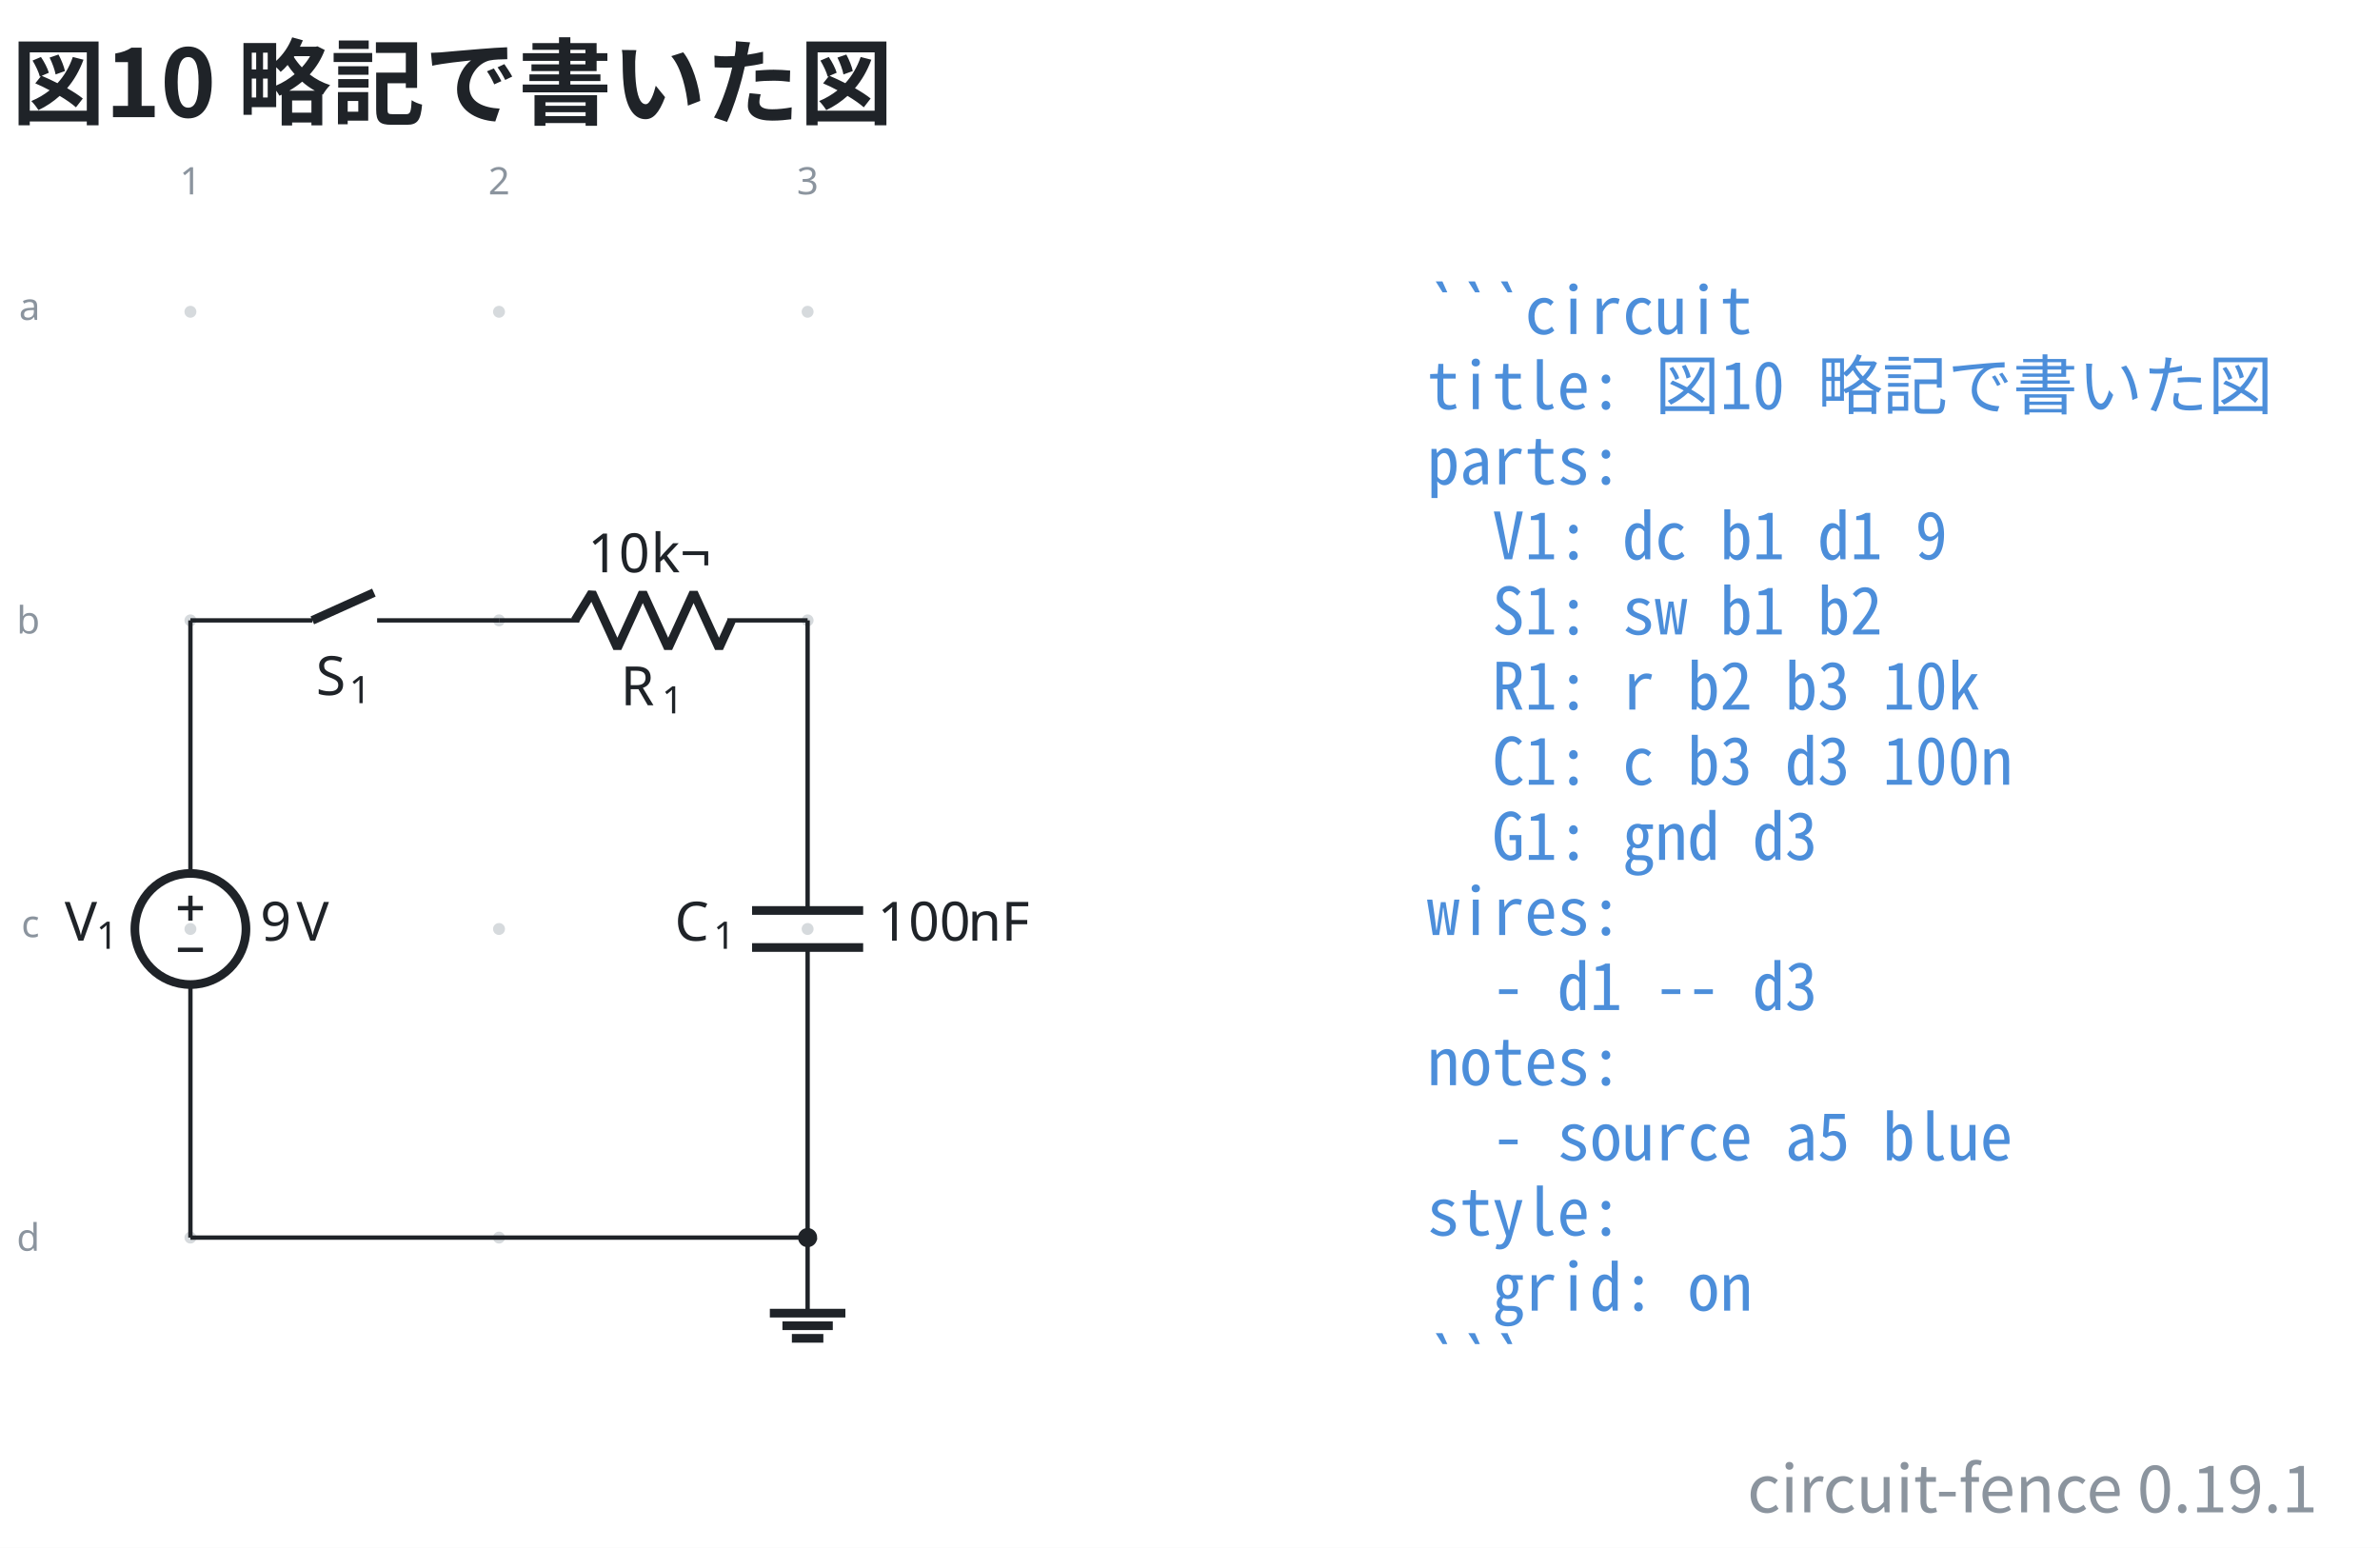
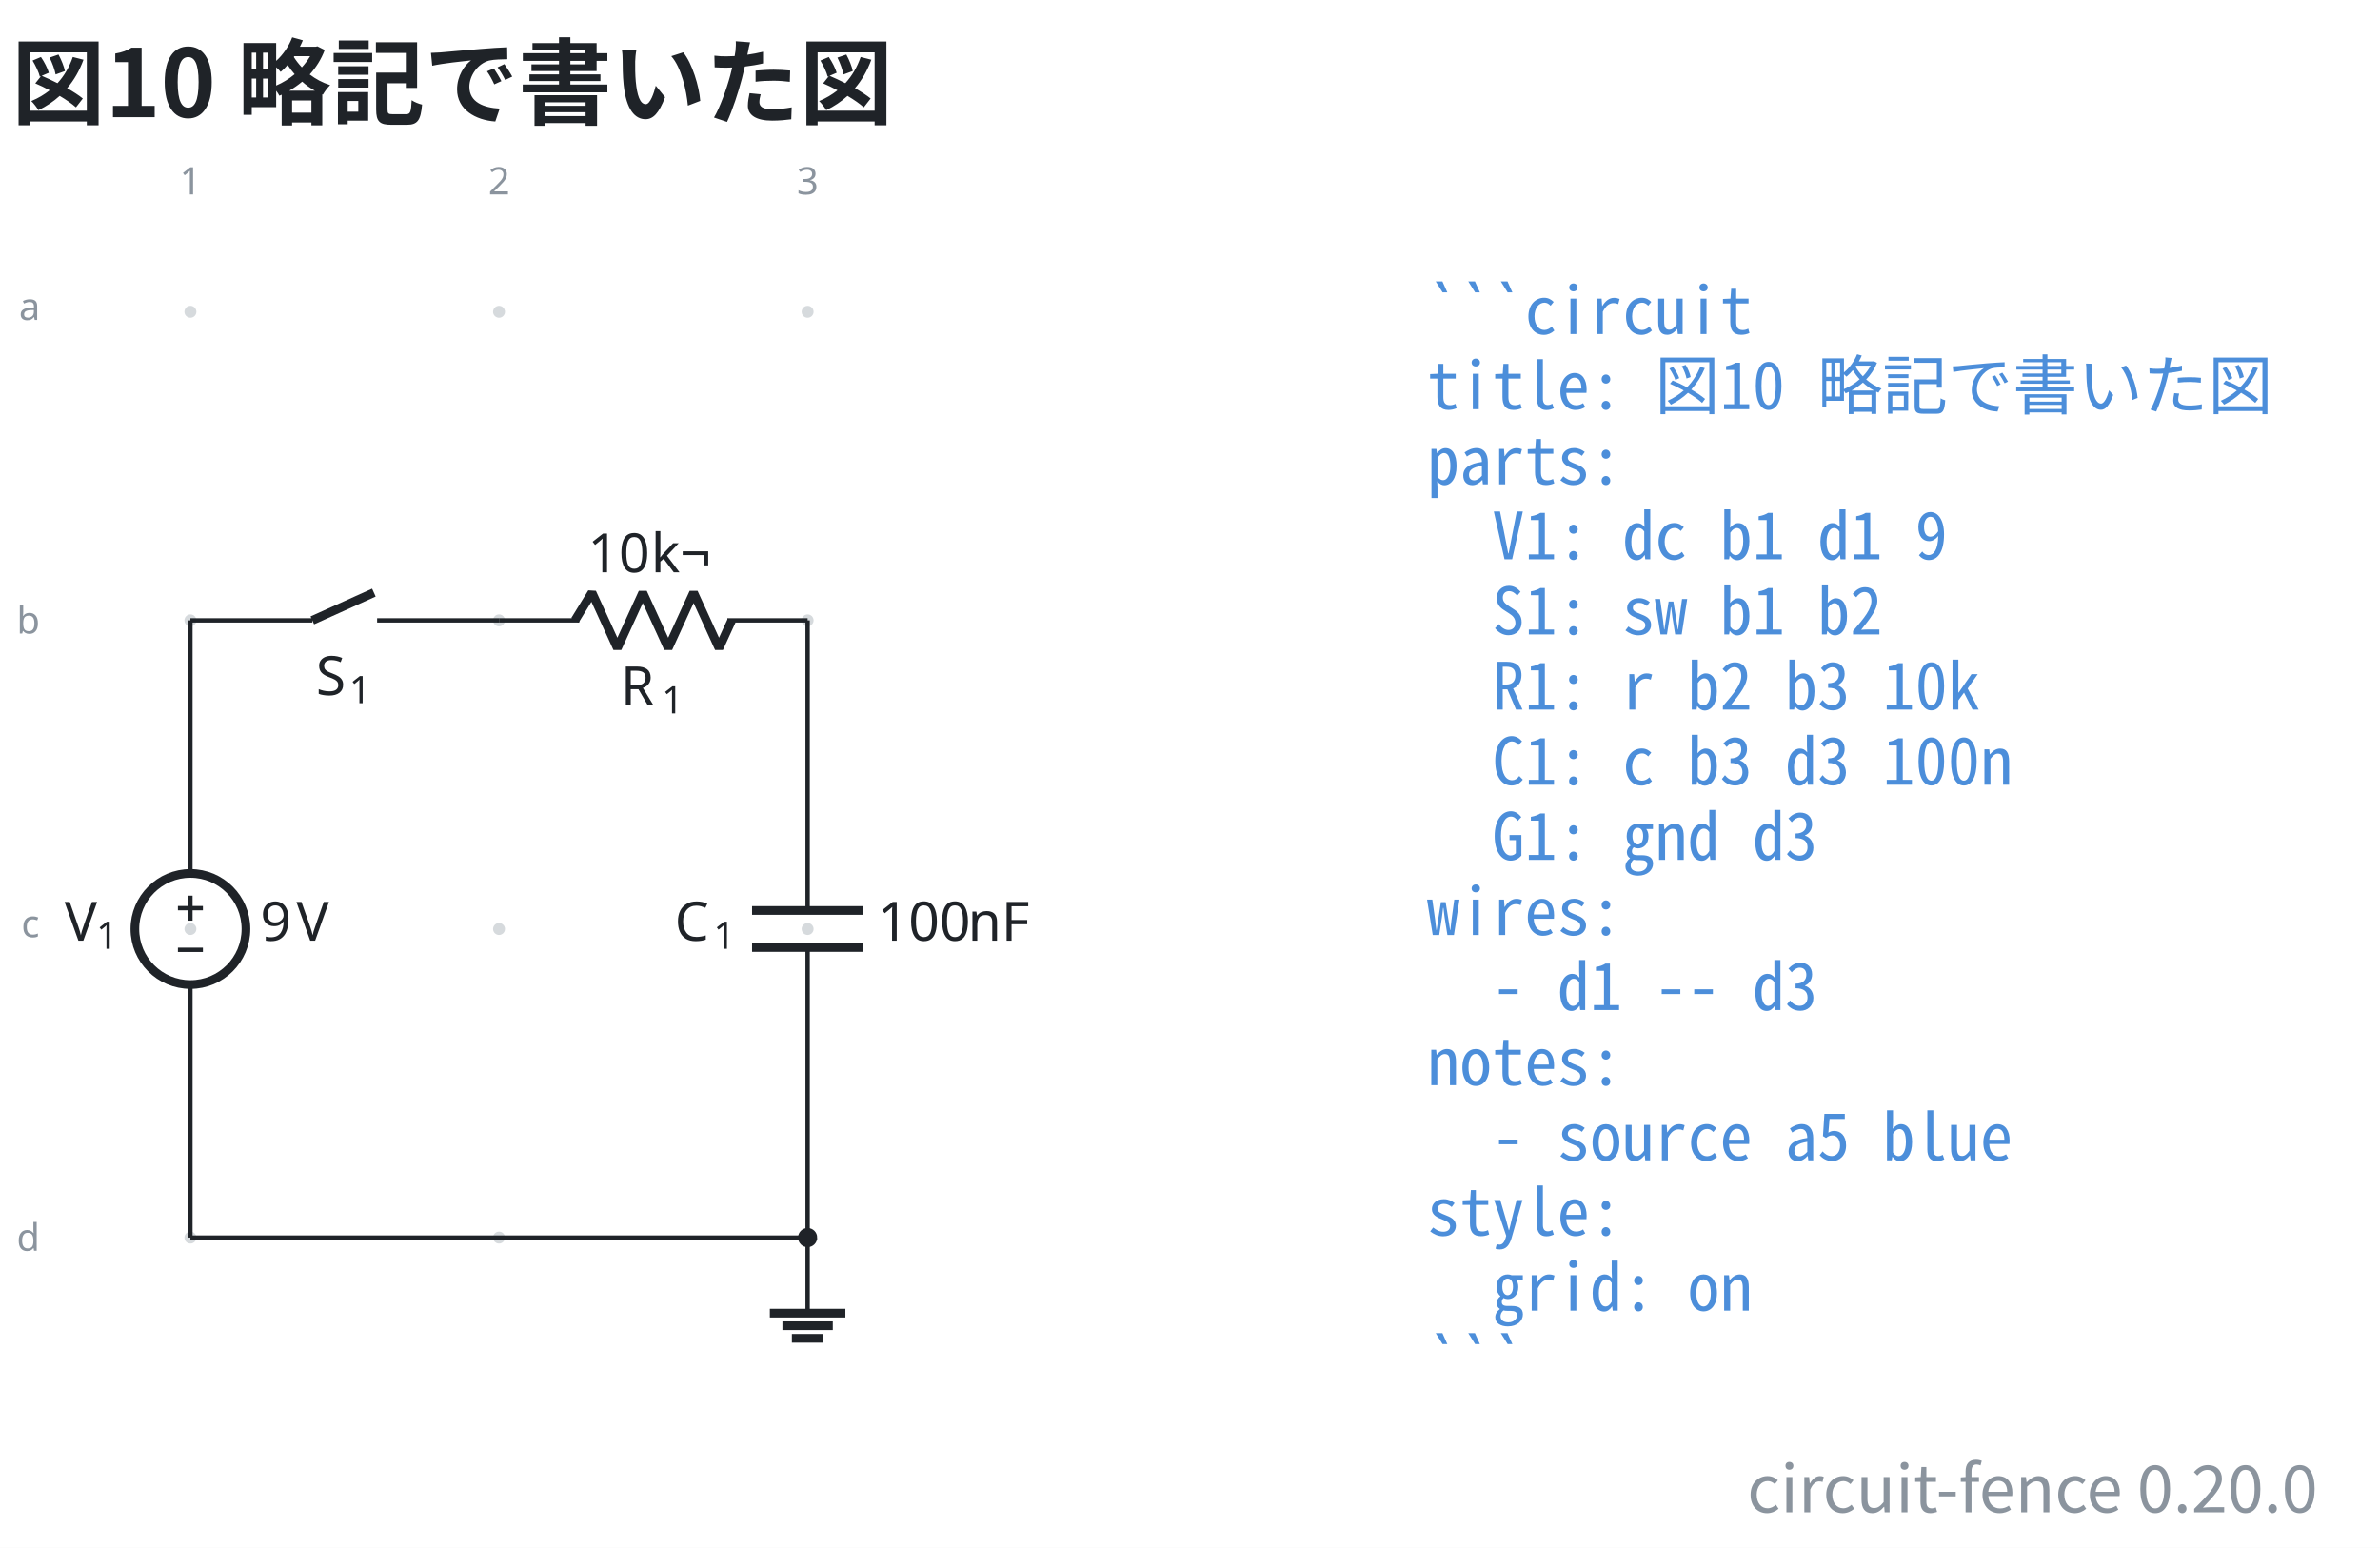
- <svg xmlns="http://www.w3.org/2000/svg" data-figure-paper="#ffffff" data-circuit-fence="0.19.1" fill="#1f2328" width="585.162" height="380.546" viewBox="-72 -72 438.871 285.409">
+ <svg xmlns="http://www.w3.org/2000/svg" data-figure-paper="#ffffff" data-circuit-fence="0.20.0" fill="#1f2328" width="585.162" height="380.546" viewBox="-72 -72 438.871 285.409">
  <rect x="-72" y="-72" width="438.871" height="285.409" fill="#ffffff" />
  <g stroke="#1f2328" stroke-miterlimit="10" stroke-width=".8">
    <path fill="#8b949e" fill-opacity=".35" stroke="none" stroke-opacity=".35" d="M-35.787-14.511a1.1 1.1 0 1 0-2.2 0 1.1 1.1 0 0 0 2.2 0M-35.787 42.394a1.1 1.1 0 1 0-2.2 0 1.1 1.1 0 0 0 2.2 0M-35.787 99.3a1.1 1.1 0 1 0-2.2 0 1.1 1.1 0 0 0 2.2 0M-35.787 156.205a1.1 1.1 0 1 0-2.2 0 1.1 1.1 0 0 0 2.2 0M21.118-14.511a1.1 1.1 0 1 0-2.2 0 1.1 1.1 0 0 0 2.2 0M21.118 42.394a1.1 1.1 0 1 0-2.2 0 1.1 1.1 0 0 0 2.2 0M21.118 99.3a1.1 1.1 0 1 0-2.2 0 1.1 1.1 0 0 0 2.2 0M21.118 156.205a1.1 1.1 0 1 0-2.2 0 1.1 1.1 0 0 0 2.2 0M78.024-14.511a1.1 1.1 0 1 0-2.2 0 1.1 1.1 0 0 0 2.2 0M78.024 42.394a1.1 1.1 0 1 0-2.2 0 1.1 1.1 0 0 0 2.2 0M78.024 99.3a1.1 1.1 0 1 0-2.2 0 1.1 1.1 0 0 0 2.2 0M78.024 156.205a1.1 1.1 0 1 0-2.2 0 1.1 1.1 0 0 0 2.2 0m-1.1 0" />
    <g fill="#8b949e" stroke="#8b949e">
      <text x="-36.887" y="-14.511" fill="#8b949e" stroke="none" font-family="cmr7" font-size="7" transform="translate(-1.993 -21.645)">1</text>
    </g>
    <g fill="#8b949e" stroke="#8b949e">
      <text x="-36.887" y="-14.511" fill="#8b949e" stroke="none" font-family="cmr7" font-size="7" transform="translate(54.912 -21.645)">2</text>
    </g>
    <g fill="#8b949e" stroke="#8b949e">
      <text x="-36.887" y="-14.511" fill="#8b949e" stroke="none" font-family="cmr7" font-size="7" transform="translate(111.818 -21.645)">3</text>
    </g>
    <g fill="#8b949e" stroke="#8b949e">
      <text x="-36.887" y="-14.511" fill="#8b949e" stroke="none" font-family="cmr7" font-size="7" transform="translate(-31.62 1.507)">a</text>
    </g>
    <g fill="#8b949e" stroke="#8b949e">
      <text x="-36.887" y="-14.511" fill="#8b949e" stroke="none" font-family="cmr7" font-size="7" transform="translate(-32.05 59.336)">b</text>
    </g>
    <g fill="#8b949e" stroke="#8b949e">
      <text x="-36.887" y="-14.511" fill="#8b949e" stroke="none" font-family="cmr7" font-size="7" transform="translate(-31.189 115.318)">c</text>
    </g>
    <g fill="#8b949e" stroke="#8b949e">
      <text x="-36.887" y="-14.511" fill="#8b949e" stroke="none" font-family="cmr7" font-size="7" transform="translate(-32.05 173.147)">d</text>
    </g>
    <path fill="none" d="M-36.887 42.394v.4m0-.4v46.663m0 20.486v46.662m0-.4v.4" />
    <g stroke-width="1.6">
      <path fill="none" d="M-26.644 99.3c0-5.657-4.586-10.243-10.243-10.243S-47.13 93.643-47.13 99.3s4.586 10.243 10.243 10.243 10.243-4.586 10.243-10.243Zm-10.243 0" />
    </g>
    <g stroke="none">
      <text x="-36.887" y="-14.511" font-family="cmmi10" font-size="10" transform="translate(-23.201 115.964)">V</text>
      <text x="-31.054" y="-13.011" font-family="cmr7" font-size="7" transform="translate(-23.201 115.964)">1</text>
    </g>
    <g stroke="none" font-family="cmr10" font-size="10">
      <text x="-36.887" y="-14.511" transform="translate(12.882 115.964)">9</text>
      <text x="-30.221" y="-14.511" transform="translate(12.882 115.964)">V</text>
    </g>
    <path fill="none" d="M-39.192 95.459h4.61M-36.887 97.763v-4.61M-39.192 103.14h4.61M-36.887 42.394h.4m-.4 0h22.477m11.95 0h22.478m-.4 0h.4" />
    <g stroke-width="1.6">
      <path fill="none" d="m-14.41 42.394 11.353-5.121" />
    </g>
    <g stroke="none">
      <text x="-36.887" y="-14.511" font-family="cmmi10" font-size="10" transform="translate(23.144 70.676)">S</text>
      <text x="-30.755" y="-13.011" font-family="cmr7" font-size="7" transform="translate(23.144 70.676)">1</text>
    </g>
    <path fill="none" d="M20.018 42.394h.4m-.4 0h14.796m27.314 0h14.796m-.4 0h.4" />
    <g stroke-linejoin="bevel" stroke-width="1.6">
      <path fill="none" d="m34.014 42.394 3.143-5.121 4.685 10.243 4.686-10.243 4.686 10.243L55.9 37.273l4.685 10.243 2.343-5.122" />
    </g>
    <g stroke="none">
      <text x="-36.887" y="-14.511" font-family="cmmi10" font-size="10" transform="translate(79.319 72.554)">R</text>
      <text x="-29.294" y="-13.011" font-family="cmr7" font-size="7" transform="translate(79.319 72.554)">1</text>
    </g>
    <g stroke="none" font-family="cmr10" font-size="10">
      <text x="-36.887" y="-14.511" transform="translate(73.275 48.043)">10</text>
      <text x="-25.221" y="-14.511" transform="translate(73.275 48.043)">k¬</text>
    </g>
    <path fill="none" d="M76.924 42.394v.4m0-.4v53.492m0 6.828v53.491m0-.4v.4" />
    <g stroke-width="1.6">
      <path fill="none" d="M87.167 95.886H66.68m20.486 6.828H66.68" />
    </g>
    <g stroke="none">
      <text x="-36.887" y="-14.511" font-family="cmmi10" font-size="10" transform="translate(89.296 115.964)">C</text>
      <text x="-29.74" y="-13.011" font-family="cmr7" font-size="7" transform="translate(89.296 115.964)">1</text>
    </g>
    <g stroke="none" font-family="cmr10" font-size="10">
      <text x="-36.887" y="-14.511" transform="translate(126.693 115.964)">100</text>
      <text x="-20.22" y="-14.511" transform="translate(126.693 115.964)">nF</text>
    </g>
    <path fill="none" d="M76.924 156.205v13.93" />
    <path fill="none" stroke-width="1.6" d="M69.959 170.136h13.93m-11.609 2.321h9.287m-7.545 2.322h5.804" />
    <path fill="none" d="M-36.887 156.205h113.81" />
    <path d="M78.29 156.205a1.365 1.365 0 1 0-2.732 0 1.365 1.365 0 0 0 2.731 0Zm-1.366 0" />
    <g>
      <text x="-36.887" y="-14.511" fill="#4c8eda" stroke="none" font-family="'Noto Sans Mono CJK JP',ui-monospace,'SFMono-Regular',Consolas,'Liberation Mono',monospace" font-size="12" transform="translate(228.022 4.1)" xml:space="preserve">```circuit</text>
    </g>
    <g>
      <text x="-36.887" y="-14.511" fill="#4c8eda" stroke="none" font-family="'Noto Sans Mono CJK JP',ui-monospace,'SFMono-Regular',Consolas,'Liberation Mono',monospace" font-size="12" transform="translate(228.022 17.956)" xml:space="preserve">title: 図10 略記で書いた図</text>
    </g>
    <g>
      <text x="-36.887" y="-14.511" fill="#4c8eda" stroke="none" font-family="'Noto Sans Mono CJK JP',ui-monospace,'SFMono-Regular',Consolas,'Liberation Mono',monospace" font-size="12" transform="translate(228.022 31.813)" xml:space="preserve">parts:</text>
    </g>
    <g>
      <text x="-36.887" y="-14.511" fill="#4c8eda" stroke="none" font-family="'Noto Sans Mono CJK JP',ui-monospace,'SFMono-Regular',Consolas,'Liberation Mono',monospace" font-size="12" transform="translate(228.022 45.641)" xml:space="preserve">  V1: dc b1 d1 9</text>
    </g>
    <g>
      <text x="-36.887" y="-14.511" fill="#4c8eda" stroke="none" font-family="'Noto Sans Mono CJK JP',ui-monospace,'SFMono-Regular',Consolas,'Liberation Mono',monospace" font-size="12" transform="translate(228.022 59.498)" xml:space="preserve">  S1: sw b1 b2</text>
    </g>
    <g>
      <text x="-36.887" y="-14.511" fill="#4c8eda" stroke="none" font-family="'Noto Sans Mono CJK JP',ui-monospace,'SFMono-Regular',Consolas,'Liberation Mono',monospace" font-size="12" transform="translate(228.022 73.354)" xml:space="preserve">  R1: r b2 b3 10k</text>
    </g>
    <g>
      <text x="-36.887" y="-14.511" fill="#4c8eda" stroke="none" font-family="'Noto Sans Mono CJK JP',ui-monospace,'SFMono-Regular',Consolas,'Liberation Mono',monospace" font-size="12" transform="translate(228.022 87.21)" xml:space="preserve">  C1: c b3 d3 100n</text>
    </g>
    <g>
      <text x="-36.887" y="-14.511" fill="#4c8eda" stroke="none" font-family="'Noto Sans Mono CJK JP',ui-monospace,'SFMono-Regular',Consolas,'Liberation Mono',monospace" font-size="12" transform="translate(228.022 101.067)" xml:space="preserve">  G1: gnd d3</text>
    </g>
    <g>
      <text x="-36.887" y="-14.511" fill="#4c8eda" stroke="none" font-family="'Noto Sans Mono CJK JP',ui-monospace,'SFMono-Regular',Consolas,'Liberation Mono',monospace" font-size="12" transform="translate(228.022 114.924)" xml:space="preserve">wires:</text>
    </g>
    <g>
      <text x="-36.887" y="-14.511" fill="#4c8eda" stroke="none" font-family="'Noto Sans Mono CJK JP',ui-monospace,'SFMono-Regular',Consolas,'Liberation Mono',monospace" font-size="12" transform="translate(228.022 128.751)" xml:space="preserve">  - d1 -- d3</text>
    </g>
    <g>
      <text x="-36.887" y="-14.511" fill="#4c8eda" stroke="none" font-family="'Noto Sans Mono CJK JP',ui-monospace,'SFMono-Regular',Consolas,'Liberation Mono',monospace" font-size="12" transform="translate(228.022 142.608)" xml:space="preserve">notes:</text>
    </g>
    <g>
      <text x="-36.887" y="-14.511" fill="#4c8eda" stroke="none" font-family="'Noto Sans Mono CJK JP',ui-monospace,'SFMono-Regular',Consolas,'Liberation Mono',monospace" font-size="12" transform="translate(228.022 156.464)" xml:space="preserve">  - source a5 blue</text>
    </g>
    <g>
      <text x="-36.887" y="-14.511" fill="#4c8eda" stroke="none" font-family="'Noto Sans Mono CJK JP',ui-monospace,'SFMono-Regular',Consolas,'Liberation Mono',monospace" font-size="12" transform="translate(228.022 170.32)" xml:space="preserve">style:</text>
    </g>
    <g>
      <text x="-36.887" y="-14.511" fill="#4c8eda" stroke="none" font-family="'Noto Sans Mono CJK JP',ui-monospace,'SFMono-Regular',Consolas,'Liberation Mono',monospace" font-size="12" transform="translate(228.022 184.177)" xml:space="preserve">  grid: on</text>
    </g>
    <g>
      <text x="-36.887" y="-14.511" fill="#4c8eda" stroke="none" font-family="'Noto Sans Mono CJK JP',ui-monospace,'SFMono-Regular',Consolas,'Liberation Mono',monospace" font-size="12" transform="translate(228.022 198.034)" xml:space="preserve">```</text>
    </g>
    <g>
      <text x="-36.887" y="-14.511" fill="#1f2328" stroke="none" font-family="'Noto Sans CJK JP','Noto Sans JP','Hiragino Sans','Yu Gothic',sans-serif" font-size="17.28" transform="translate(-32.983 -35.889)" font-weight="bold">図10 略記で書いた図</text>
    </g>
    <g>
-       <text x="-36.887" y="-14.511" fill="#8b949e" stroke="none" font-family="'Noto Sans CJK JP','Noto Sans JP','Hiragino Sans','Yu Gothic',sans-serif" font-size="12" transform="translate(392.28 221.378)" text-anchor="end">circuit-fence 0.19.1</text>
+       <text x="-36.887" y="-14.511" fill="#8b949e" stroke="none" font-family="'Noto Sans CJK JP','Noto Sans JP','Hiragino Sans','Yu Gothic',sans-serif" font-size="12" transform="translate(392.28 221.378)" text-anchor="end">circuit-fence 0.20.0</text>
    </g>
  </g>
</svg>
